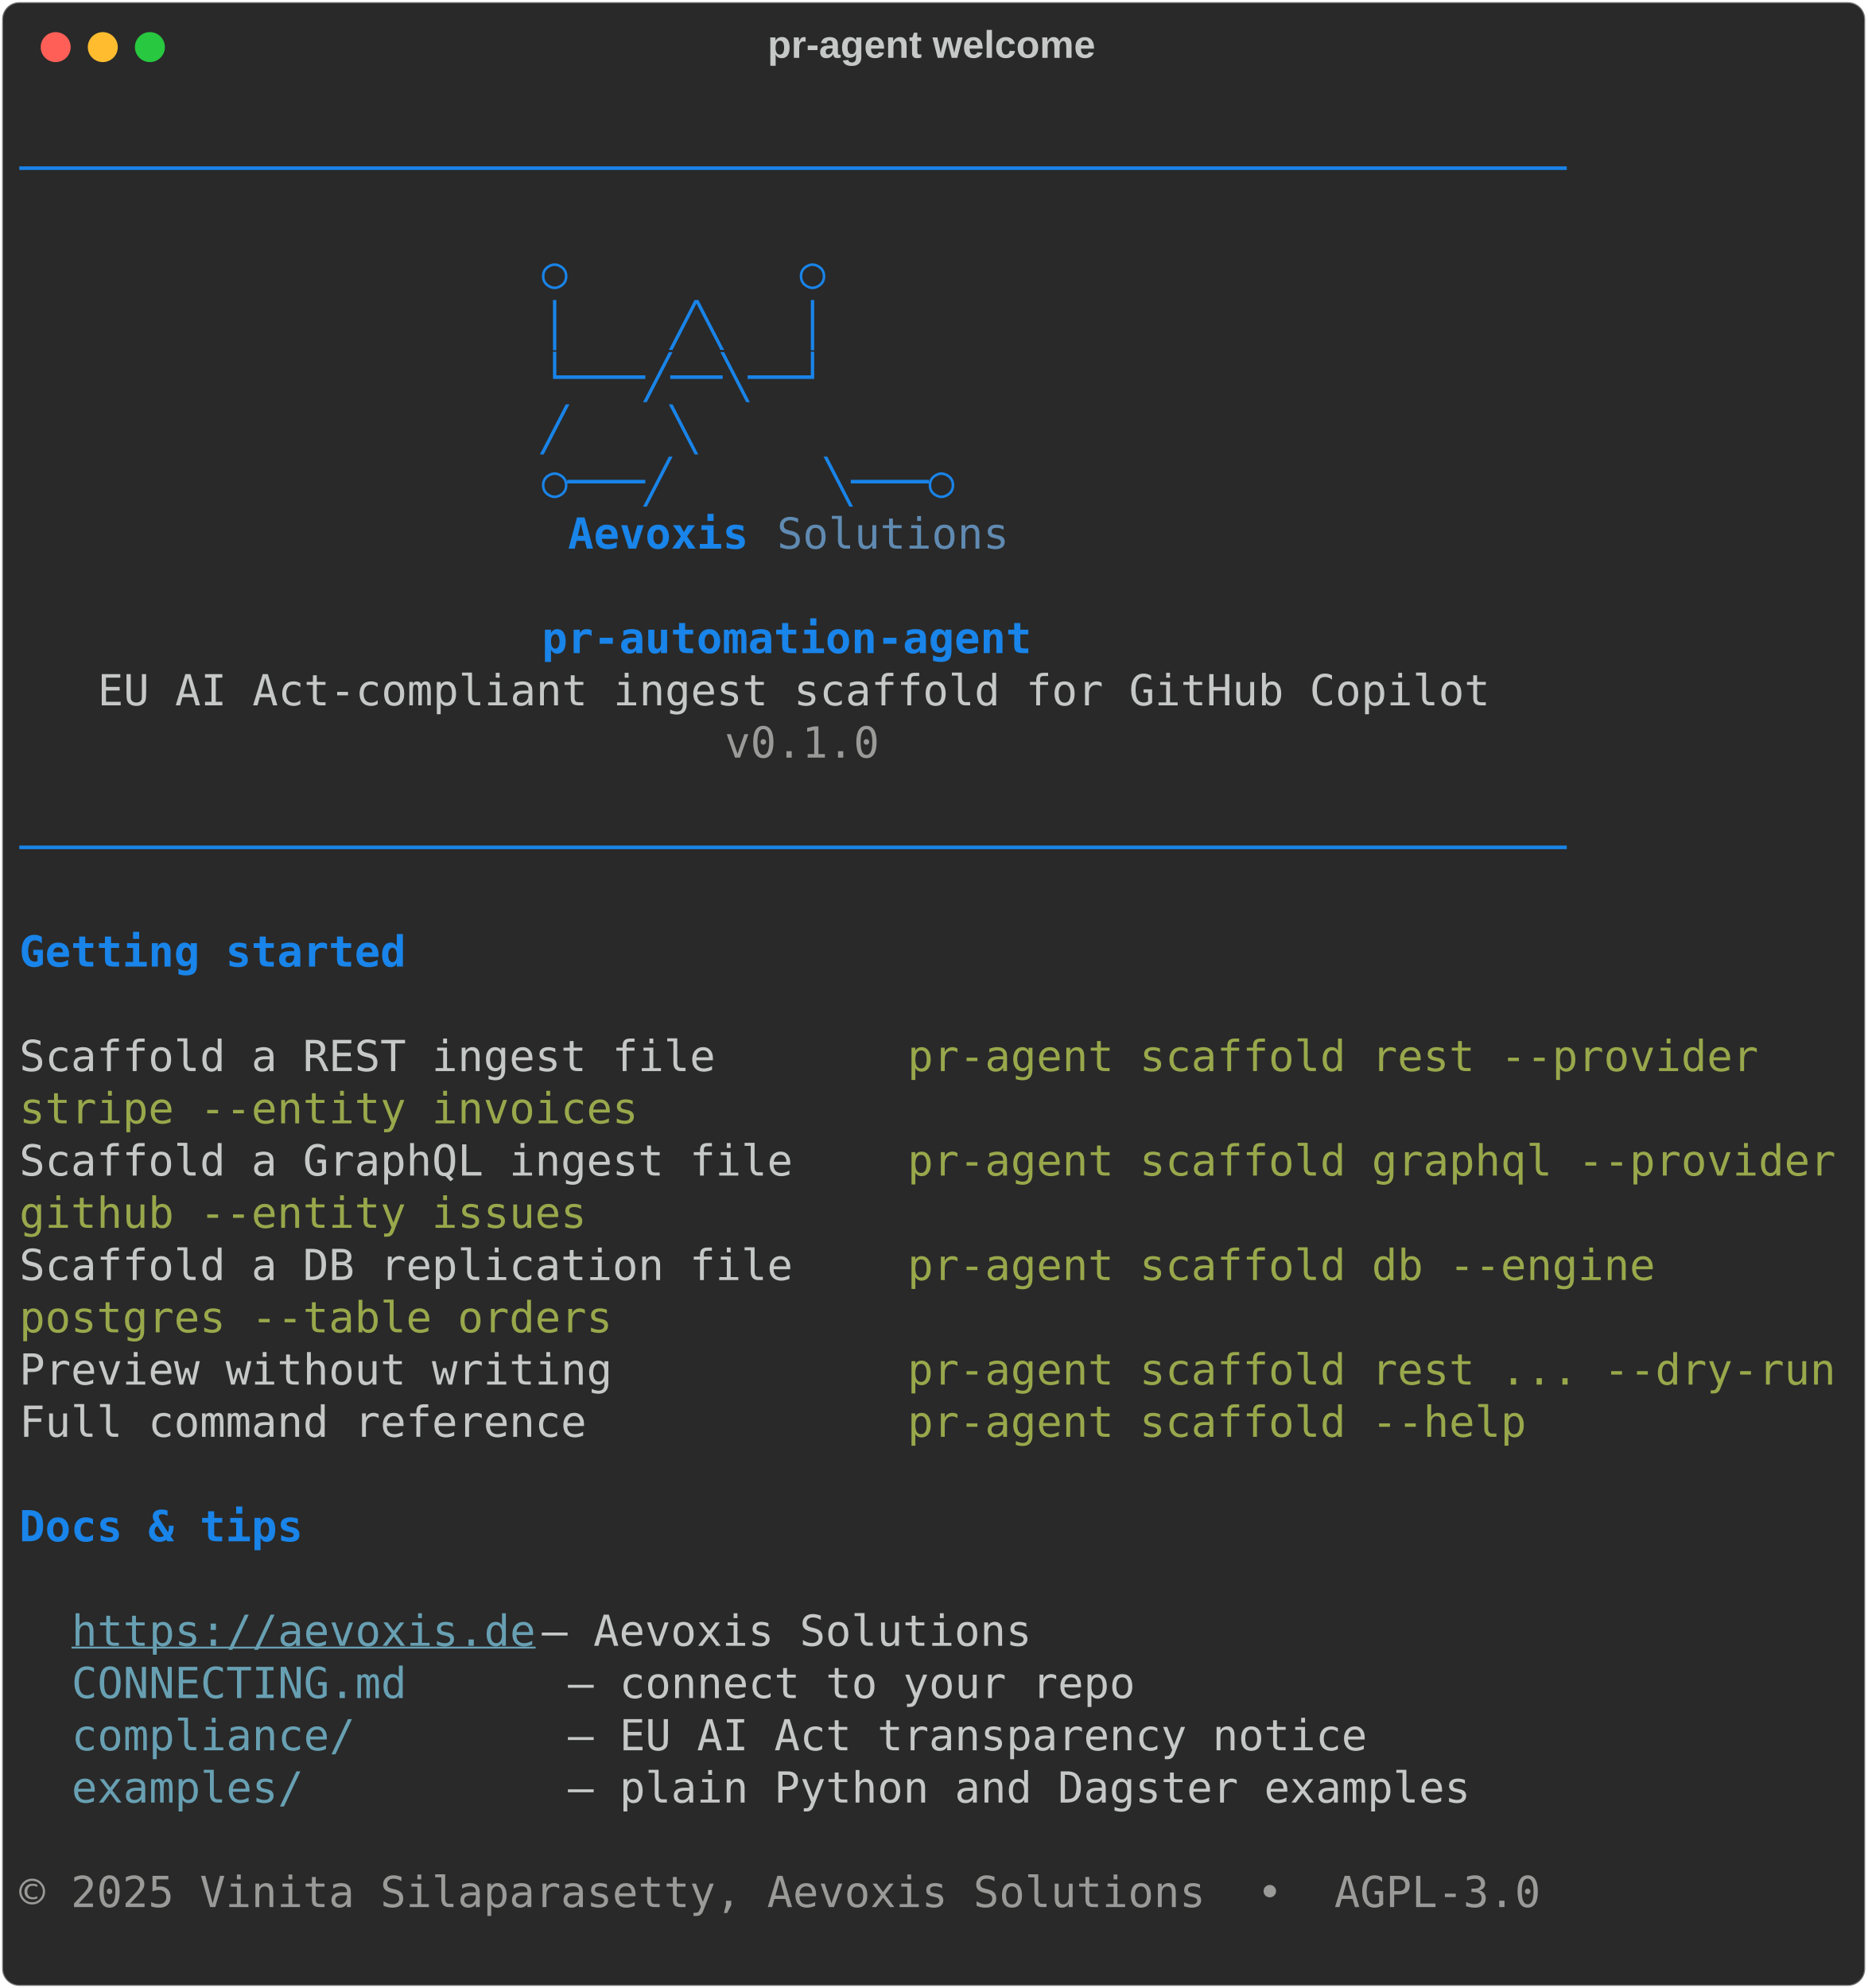
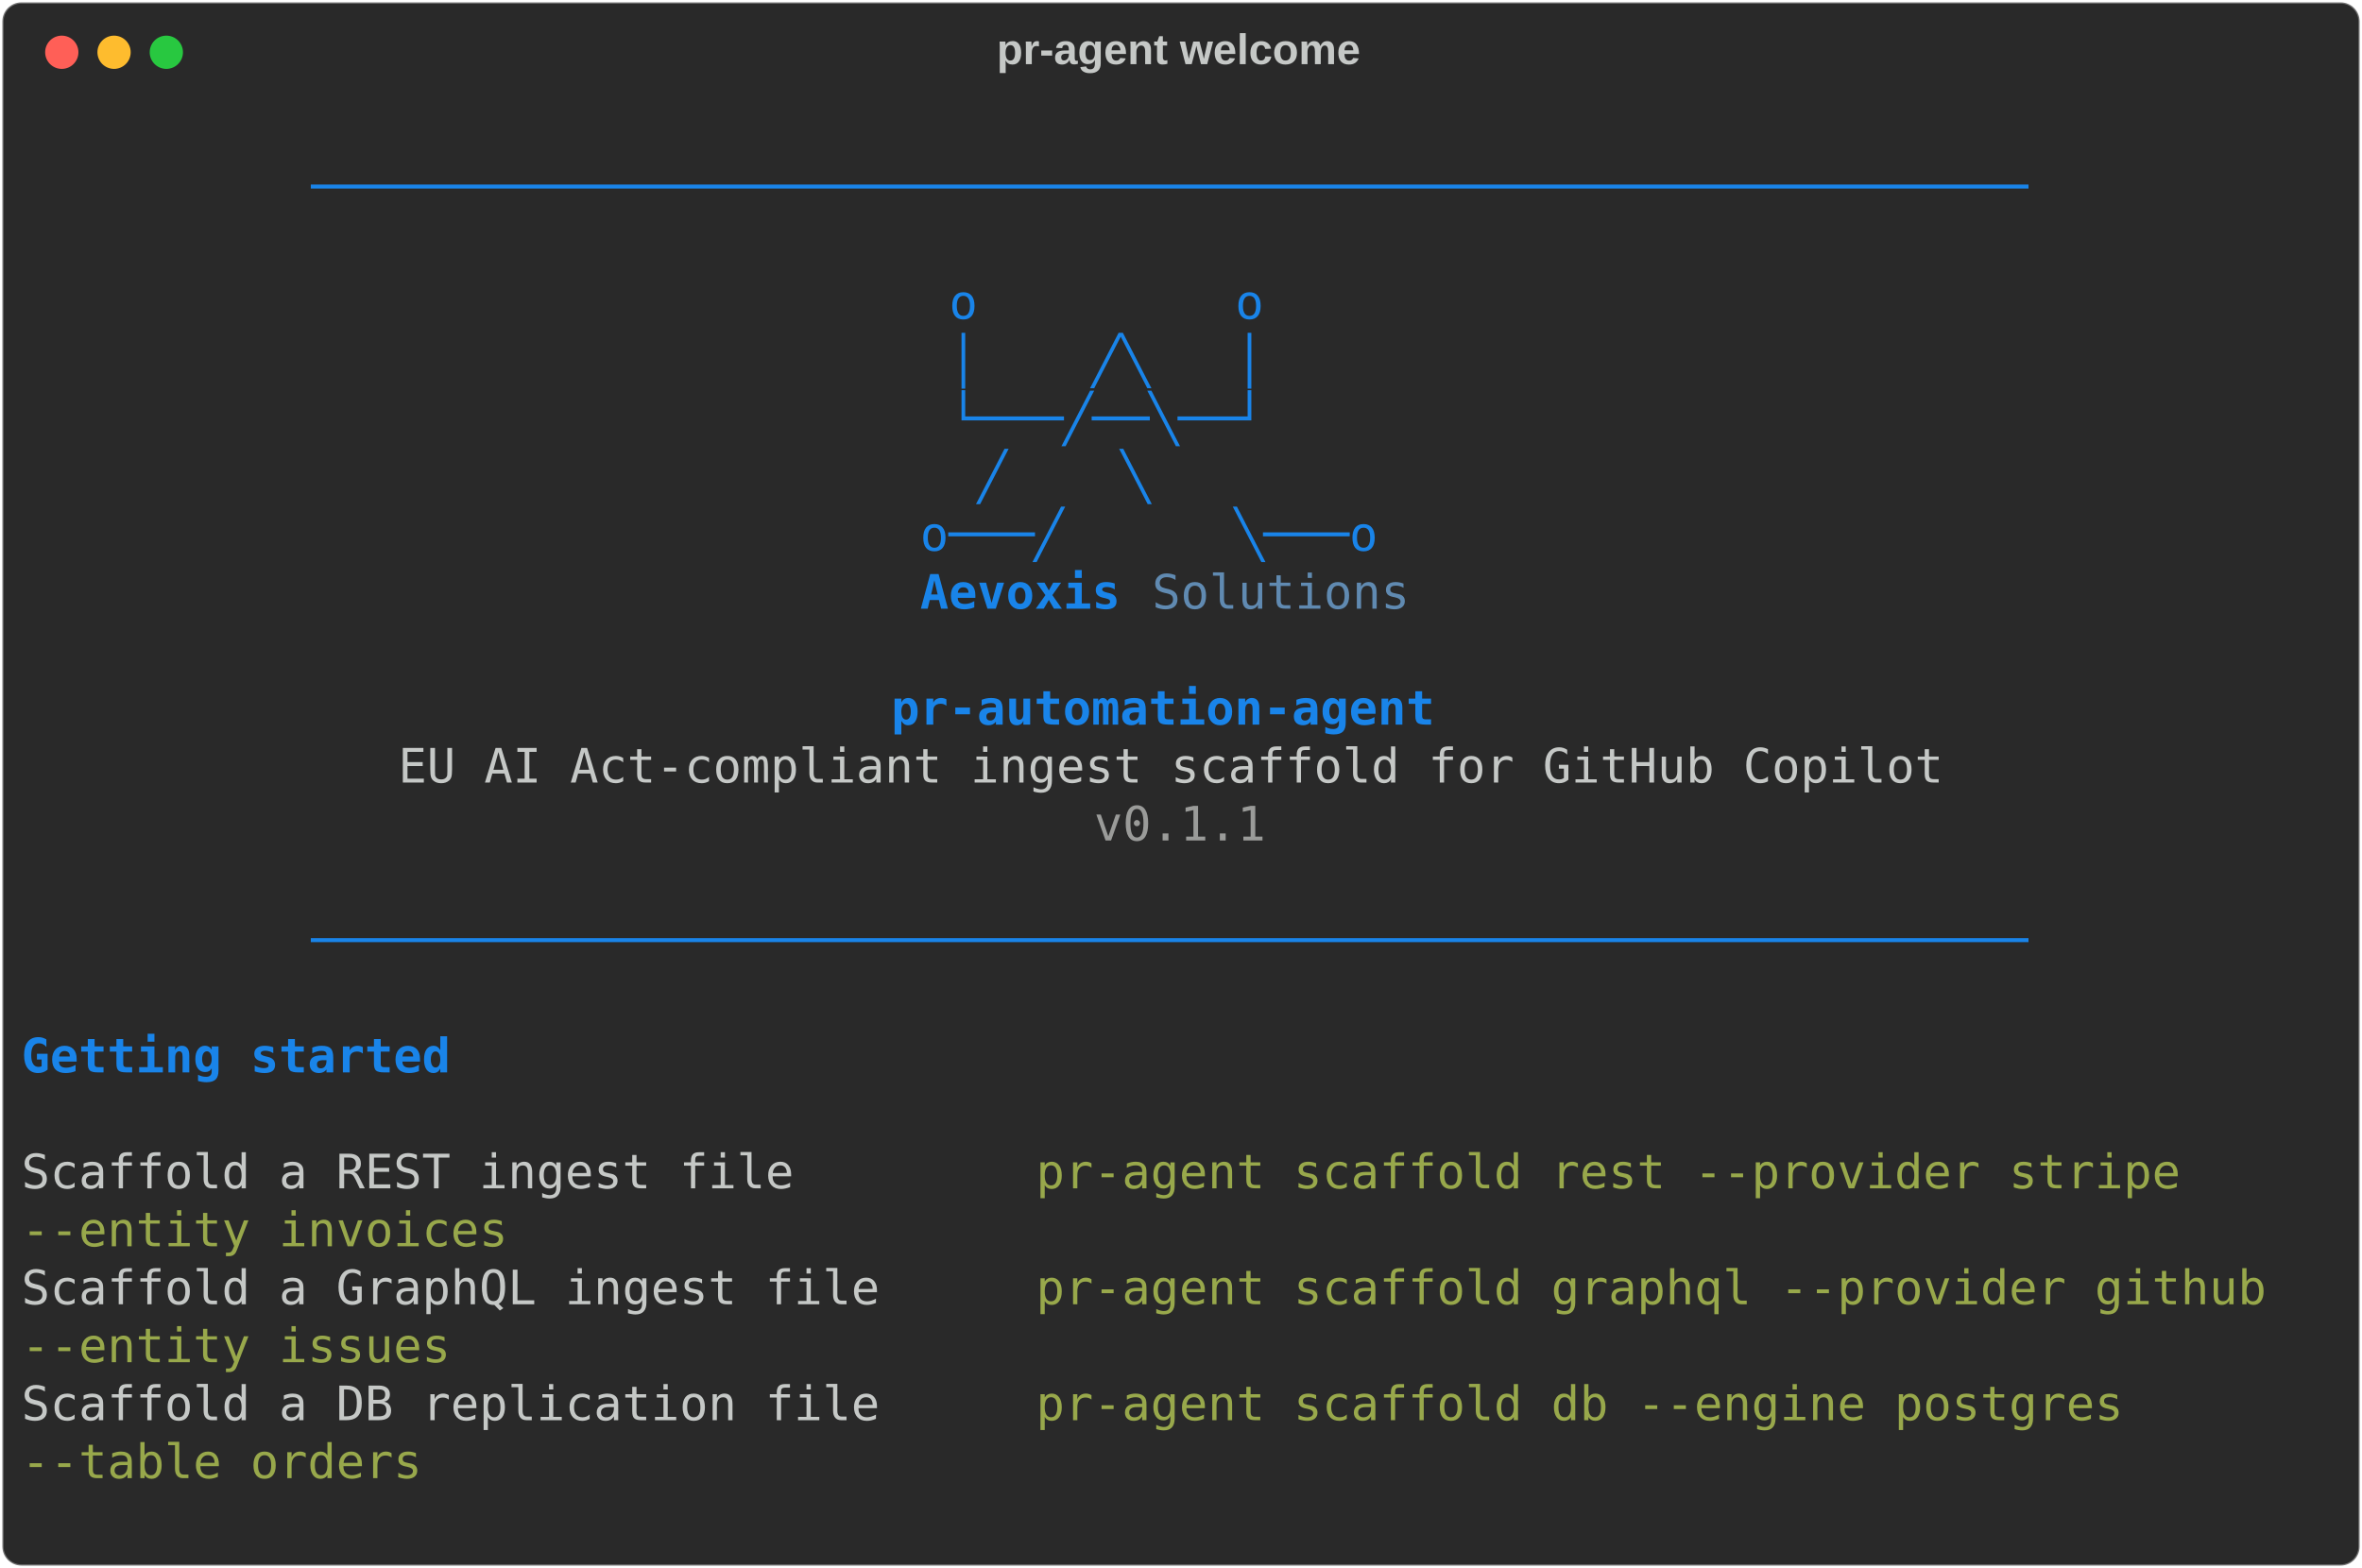
- <svg xmlns="http://www.w3.org/2000/svg" class="rich-terminal" viewBox="0 0 872 928.4">
+ <svg xmlns="http://www.w3.org/2000/svg" class="rich-terminal" viewBox="0 0 994 660.0">
  <style>

    @font-face {
        font-family: "Fira Code";
        src: local("FiraCode-Regular"),
                url("https://cdnjs.cloudflare.com/ajax/libs/firacode/6.2.0/woff2/FiraCode-Regular.woff2") format("woff2"),
                url("https://cdnjs.cloudflare.com/ajax/libs/firacode/6.2.0/woff/FiraCode-Regular.woff") format("woff");
        font-style: normal;
        font-weight: 400;
    }
    @font-face {
        font-family: "Fira Code";
        src: local("FiraCode-Bold"),
                url("https://cdnjs.cloudflare.com/ajax/libs/firacode/6.2.0/woff2/FiraCode-Bold.woff2") format("woff2"),
                url("https://cdnjs.cloudflare.com/ajax/libs/firacode/6.2.0/woff/FiraCode-Bold.woff") format("woff");
        font-style: bold;
        font-weight: 700;
    }

-     .terminal-883440069-matrix {
+     .terminal-1725491892-matrix {
        font-family: Fira Code, monospace;
        font-size: 20px;
        line-height: 24.4px;
        font-variant-east-asian: full-width;
    }

-     .terminal-883440069-title {
+     .terminal-1725491892-title {
        font-size: 18px;
        font-weight: bold;
        font-family: arial;
    }

-     .terminal-883440069-r1 { fill: #c5c8c6 }
- .terminal-883440069-r2 { fill: #1984e9 }
- .terminal-883440069-r3 { fill: #1984e9;font-weight: bold }
- .terminal-883440069-r4 { fill: #608ab1 }
- .terminal-883440069-r5 { fill: #9a9b99 }
- .terminal-883440069-r6 { fill: #98a84b }
- .terminal-883440069-r7 { fill: #68a0b3;text-decoration: underline; }
- .terminal-883440069-r8 { fill: #68a0b3 }
+     .terminal-1725491892-r1 { fill: #c5c8c6 }
+ .terminal-1725491892-r2 { fill: #1984e9 }
+ .terminal-1725491892-r3 { fill: #1984e9;font-weight: bold }
+ .terminal-1725491892-r4 { fill: #608ab1 }
+ .terminal-1725491892-r5 { fill: #9a9b99 }
+ .terminal-1725491892-r6 { fill: #98a84b }
    </style>
  <defs>
-     <clipPath id="terminal-883440069-clip-terminal">
-       <rect x="0" y="0" width="853.0" height="877.4" />
-     </clipPath>
-     <clipPath id="terminal-883440069-line-0">
-       <rect x="0" y="1.5" width="854" height="24.65" />
-     </clipPath>
-     <clipPath id="terminal-883440069-line-1">
-       <rect x="0" y="25.9" width="854" height="24.65" />
-     </clipPath>
-     <clipPath id="terminal-883440069-line-2">
-       <rect x="0" y="50.3" width="854" height="24.65" />
-     </clipPath>
-     <clipPath id="terminal-883440069-line-3">
-       <rect x="0" y="74.7" width="854" height="24.65" />
-     </clipPath>
-     <clipPath id="terminal-883440069-line-4">
-       <rect x="0" y="99.1" width="854" height="24.65" />
-     </clipPath>
-     <clipPath id="terminal-883440069-line-5">
-       <rect x="0" y="123.5" width="854" height="24.65" />
-     </clipPath>
-     <clipPath id="terminal-883440069-line-6">
-       <rect x="0" y="147.9" width="854" height="24.65" />
-     </clipPath>
-     <clipPath id="terminal-883440069-line-7">
-       <rect x="0" y="172.3" width="854" height="24.65" />
-     </clipPath>
-     <clipPath id="terminal-883440069-line-8">
-       <rect x="0" y="196.7" width="854" height="24.65" />
-     </clipPath>
-     <clipPath id="terminal-883440069-line-9">
-       <rect x="0" y="221.1" width="854" height="24.65" />
-     </clipPath>
-     <clipPath id="terminal-883440069-line-10">
-       <rect x="0" y="245.5" width="854" height="24.65" />
-     </clipPath>
-     <clipPath id="terminal-883440069-line-11">
-       <rect x="0" y="269.9" width="854" height="24.65" />
-     </clipPath>
-     <clipPath id="terminal-883440069-line-12">
-       <rect x="0" y="294.3" width="854" height="24.65" />
-     </clipPath>
-     <clipPath id="terminal-883440069-line-13">
-       <rect x="0" y="318.7" width="854" height="24.65" />
-     </clipPath>
-     <clipPath id="terminal-883440069-line-14">
-       <rect x="0" y="343.1" width="854" height="24.65" />
-     </clipPath>
-     <clipPath id="terminal-883440069-line-15">
-       <rect x="0" y="367.5" width="854" height="24.65" />
-     </clipPath>
-     <clipPath id="terminal-883440069-line-16">
-       <rect x="0" y="391.9" width="854" height="24.65" />
-     </clipPath>
-     <clipPath id="terminal-883440069-line-17">
-       <rect x="0" y="416.3" width="854" height="24.65" />
-     </clipPath>
-     <clipPath id="terminal-883440069-line-18">
-       <rect x="0" y="440.7" width="854" height="24.65" />
-     </clipPath>
-     <clipPath id="terminal-883440069-line-19">
-       <rect x="0" y="465.1" width="854" height="24.65" />
-     </clipPath>
-     <clipPath id="terminal-883440069-line-20">
-       <rect x="0" y="489.5" width="854" height="24.65" />
-     </clipPath>
-     <clipPath id="terminal-883440069-line-21">
-       <rect x="0" y="513.9" width="854" height="24.65" />
-     </clipPath>
-     <clipPath id="terminal-883440069-line-22">
-       <rect x="0" y="538.3" width="854" height="24.65" />
-     </clipPath>
-     <clipPath id="terminal-883440069-line-23">
-       <rect x="0" y="562.7" width="854" height="24.65" />
-     </clipPath>
-     <clipPath id="terminal-883440069-line-24">
-       <rect x="0" y="587.1" width="854" height="24.65" />
-     </clipPath>
-     <clipPath id="terminal-883440069-line-25">
-       <rect x="0" y="611.5" width="854" height="24.65" />
-     </clipPath>
-     <clipPath id="terminal-883440069-line-26">
-       <rect x="0" y="635.9" width="854" height="24.65" />
-     </clipPath>
-     <clipPath id="terminal-883440069-line-27">
-       <rect x="0" y="660.3" width="854" height="24.65" />
-     </clipPath>
-     <clipPath id="terminal-883440069-line-28">
-       <rect x="0" y="684.7" width="854" height="24.65" />
-     </clipPath>
-     <clipPath id="terminal-883440069-line-29">
-       <rect x="0" y="709.1" width="854" height="24.65" />
-     </clipPath>
-     <clipPath id="terminal-883440069-line-30">
-       <rect x="0" y="733.5" width="854" height="24.65" />
-     </clipPath>
-     <clipPath id="terminal-883440069-line-31">
-       <rect x="0" y="757.9" width="854" height="24.65" />
-     </clipPath>
-     <clipPath id="terminal-883440069-line-32">
-       <rect x="0" y="782.3" width="854" height="24.65" />
-     </clipPath>
-     <clipPath id="terminal-883440069-line-33">
-       <rect x="0" y="806.7" width="854" height="24.65" />
-     </clipPath>
-     <clipPath id="terminal-883440069-line-34">
-       <rect x="0" y="831.1" width="854" height="24.65" />
+     <clipPath id="terminal-1725491892-clip-terminal">
+       <rect x="0" y="0" width="975.0" height="609.0" />
+     </clipPath>
+     <clipPath id="terminal-1725491892-line-0">
+       <rect x="0" y="1.5" width="976" height="24.65" />
+     </clipPath>
+     <clipPath id="terminal-1725491892-line-1">
+       <rect x="0" y="25.9" width="976" height="24.65" />
+     </clipPath>
+     <clipPath id="terminal-1725491892-line-2">
+       <rect x="0" y="50.3" width="976" height="24.65" />
+     </clipPath>
+     <clipPath id="terminal-1725491892-line-3">
+       <rect x="0" y="74.7" width="976" height="24.65" />
+     </clipPath>
+     <clipPath id="terminal-1725491892-line-4">
+       <rect x="0" y="99.1" width="976" height="24.65" />
+     </clipPath>
+     <clipPath id="terminal-1725491892-line-5">
+       <rect x="0" y="123.5" width="976" height="24.65" />
+     </clipPath>
+     <clipPath id="terminal-1725491892-line-6">
+       <rect x="0" y="147.9" width="976" height="24.65" />
+     </clipPath>
+     <clipPath id="terminal-1725491892-line-7">
+       <rect x="0" y="172.3" width="976" height="24.65" />
+     </clipPath>
+     <clipPath id="terminal-1725491892-line-8">
+       <rect x="0" y="196.7" width="976" height="24.65" />
+     </clipPath>
+     <clipPath id="terminal-1725491892-line-9">
+       <rect x="0" y="221.1" width="976" height="24.65" />
+     </clipPath>
+     <clipPath id="terminal-1725491892-line-10">
+       <rect x="0" y="245.5" width="976" height="24.65" />
+     </clipPath>
+     <clipPath id="terminal-1725491892-line-11">
+       <rect x="0" y="269.9" width="976" height="24.65" />
+     </clipPath>
+     <clipPath id="terminal-1725491892-line-12">
+       <rect x="0" y="294.3" width="976" height="24.65" />
+     </clipPath>
+     <clipPath id="terminal-1725491892-line-13">
+       <rect x="0" y="318.7" width="976" height="24.65" />
+     </clipPath>
+     <clipPath id="terminal-1725491892-line-14">
+       <rect x="0" y="343.1" width="976" height="24.65" />
+     </clipPath>
+     <clipPath id="terminal-1725491892-line-15">
+       <rect x="0" y="367.5" width="976" height="24.65" />
+     </clipPath>
+     <clipPath id="terminal-1725491892-line-16">
+       <rect x="0" y="391.9" width="976" height="24.65" />
+     </clipPath>
+     <clipPath id="terminal-1725491892-line-17">
+       <rect x="0" y="416.3" width="976" height="24.65" />
+     </clipPath>
+     <clipPath id="terminal-1725491892-line-18">
+       <rect x="0" y="440.7" width="976" height="24.65" />
+     </clipPath>
+     <clipPath id="terminal-1725491892-line-19">
+       <rect x="0" y="465.1" width="976" height="24.65" />
+     </clipPath>
+     <clipPath id="terminal-1725491892-line-20">
+       <rect x="0" y="489.5" width="976" height="24.65" />
+     </clipPath>
+     <clipPath id="terminal-1725491892-line-21">
+       <rect x="0" y="513.9" width="976" height="24.65" />
+     </clipPath>
+     <clipPath id="terminal-1725491892-line-22">
+       <rect x="0" y="538.3" width="976" height="24.65" />
+     </clipPath>
+     <clipPath id="terminal-1725491892-line-23">
+       <rect x="0" y="562.7" width="976" height="24.65" />
    </clipPath>
  </defs>
-   <rect fill="#292929" stroke="rgba(255,255,255,0.35)" stroke-width="1" x="1" y="1" width="870" height="926.4" rx="8" />
-   <text class="terminal-883440069-title" fill="#c5c8c6" text-anchor="middle" x="435" y="27">pr-agent welcome</text>
+   <rect fill="#292929" stroke="rgba(255,255,255,0.35)" stroke-width="1" x="1" y="1" width="992" height="658" rx="8" />
+   <text class="terminal-1725491892-title" fill="#c5c8c6" text-anchor="middle" x="496" y="27">pr-agent welcome</text>
  <g transform="translate(26,22)">
    <circle cx="0" cy="0" r="7" fill="#ff5f57" />
    <circle cx="22" cy="0" r="7" fill="#febc2e" />
    <circle cx="44" cy="0" r="7" fill="#28c840" />
  </g>
-   <g transform="translate(9, 41)" clip-path="url(#terminal-883440069-clip-terminal)">
-     <g class="terminal-883440069-matrix">
-       <text class="terminal-883440069-r1" x="854" y="20" textLength="12.2" clip-path="url(#terminal-883440069-line-0)">
- </text>
-       <text class="terminal-883440069-r2" x="0" y="44.4" textLength="732" clip-path="url(#terminal-883440069-line-1)">────────────────────────────────────────────────────────────</text>
-       <text class="terminal-883440069-r1" x="854" y="44.4" textLength="12.2" clip-path="url(#terminal-883440069-line-1)">
- </text>
-       <text class="terminal-883440069-r1" x="854" y="68.8" textLength="12.2" clip-path="url(#terminal-883440069-line-2)">
- </text>
-       <text class="terminal-883440069-r2" x="244" y="93.2" textLength="244" clip-path="url(#terminal-883440069-line-3)">    ○         ○     </text>
-       <text class="terminal-883440069-r1" x="854" y="93.2" textLength="12.2" clip-path="url(#terminal-883440069-line-3)">
- </text>
-       <text class="terminal-883440069-r2" x="244" y="117.6" textLength="244" clip-path="url(#terminal-883440069-line-4)">    │    ╱╲   │     </text>
-       <text class="terminal-883440069-r1" x="854" y="117.6" textLength="12.2" clip-path="url(#terminal-883440069-line-4)">
- </text>
-       <text class="terminal-883440069-r2" x="244" y="142" textLength="244" clip-path="url(#terminal-883440069-line-5)">    └───╱──╲──┘     </text>
-       <text class="terminal-883440069-r1" x="854" y="142" textLength="12.2" clip-path="url(#terminal-883440069-line-5)">
- </text>
-       <text class="terminal-883440069-r2" x="244" y="166.4" textLength="244" clip-path="url(#terminal-883440069-line-6)">       ╱    ╲       </text>
-       <text class="terminal-883440069-r1" x="854" y="166.4" textLength="12.2" clip-path="url(#terminal-883440069-line-6)">
- </text>
-       <text class="terminal-883440069-r2" x="244" y="190.8" textLength="244" clip-path="url(#terminal-883440069-line-7)">  ○───╱      ╲───○  </text>
-       <text class="terminal-883440069-r1" x="854" y="190.8" textLength="12.2" clip-path="url(#terminal-883440069-line-7)">
- </text>
-       <text class="terminal-883440069-r3" x="256.2" y="215.2" textLength="85.4" clip-path="url(#terminal-883440069-line-8)">Aevoxis</text>
-       <text class="terminal-883440069-r4" x="353.8" y="215.2" textLength="109.8" clip-path="url(#terminal-883440069-line-8)">Solutions</text>
-       <text class="terminal-883440069-r1" x="854" y="215.2" textLength="12.2" clip-path="url(#terminal-883440069-line-8)">
- </text>
-       <text class="terminal-883440069-r1" x="854" y="239.6" textLength="12.2" clip-path="url(#terminal-883440069-line-9)">
- </text>
-       <text class="terminal-883440069-r3" x="244" y="264" textLength="231.8" clip-path="url(#terminal-883440069-line-10)">pr-automation-agent</text>
-       <text class="terminal-883440069-r1" x="854" y="264" textLength="12.2" clip-path="url(#terminal-883440069-line-10)">
- </text>
-       <text class="terminal-883440069-r1" x="36.6" y="288.4" textLength="658.8" clip-path="url(#terminal-883440069-line-11)">EU AI Act-compliant ingest scaffold for GitHub Copilot</text>
-       <text class="terminal-883440069-r1" x="854" y="288.4" textLength="12.2" clip-path="url(#terminal-883440069-line-11)">
- </text>
-       <text class="terminal-883440069-r5" x="329.4" y="312.8" textLength="73.2" clip-path="url(#terminal-883440069-line-12)">v0.1.0</text>
-       <text class="terminal-883440069-r1" x="854" y="312.8" textLength="12.2" clip-path="url(#terminal-883440069-line-12)">
- </text>
-       <text class="terminal-883440069-r1" x="854" y="337.2" textLength="12.2" clip-path="url(#terminal-883440069-line-13)">
- </text>
-       <text class="terminal-883440069-r2" x="0" y="361.6" textLength="732" clip-path="url(#terminal-883440069-line-14)">────────────────────────────────────────────────────────────</text>
-       <text class="terminal-883440069-r1" x="854" y="361.6" textLength="12.2" clip-path="url(#terminal-883440069-line-14)">
- </text>
-       <text class="terminal-883440069-r1" x="854" y="386" textLength="12.2" clip-path="url(#terminal-883440069-line-15)">
- </text>
-       <text class="terminal-883440069-r3" x="0" y="410.4" textLength="207.4" clip-path="url(#terminal-883440069-line-16)">  Getting started</text>
-       <text class="terminal-883440069-r1" x="854" y="410.4" textLength="12.2" clip-path="url(#terminal-883440069-line-16)">
- </text>
-       <text class="terminal-883440069-r1" x="854" y="434.8" textLength="12.2" clip-path="url(#terminal-883440069-line-17)">
- </text>
-       <text class="terminal-883440069-r1" x="0" y="459.2" textLength="414.8" clip-path="url(#terminal-883440069-line-18)">  Scaffold a REST ingest file     </text>
-       <text class="terminal-883440069-r6" x="414.8" y="459.2" textLength="414.8" clip-path="url(#terminal-883440069-line-18)">pr-agent scaffold rest --provider </text>
-       <text class="terminal-883440069-r1" x="854" y="459.2" textLength="12.2" clip-path="url(#terminal-883440069-line-18)">
- </text>
-       <text class="terminal-883440069-r6" x="0" y="483.6" textLength="292.8" clip-path="url(#terminal-883440069-line-19)">stripe --entity invoices</text>
-       <text class="terminal-883440069-r1" x="854" y="483.6" textLength="12.2" clip-path="url(#terminal-883440069-line-19)">
- </text>
-       <text class="terminal-883440069-r1" x="0" y="508" textLength="414.8" clip-path="url(#terminal-883440069-line-20)">  Scaffold a GraphQL ingest file  </text>
-       <text class="terminal-883440069-r6" x="414.8" y="508" textLength="439.2" clip-path="url(#terminal-883440069-line-20)">pr-agent scaffold graphql --provider</text>
-       <text class="terminal-883440069-r1" x="854" y="508" textLength="12.2" clip-path="url(#terminal-883440069-line-20)">
- </text>
-       <text class="terminal-883440069-r6" x="0" y="532.4" textLength="268.4" clip-path="url(#terminal-883440069-line-21)">github --entity issues</text>
-       <text class="terminal-883440069-r1" x="854" y="532.4" textLength="12.2" clip-path="url(#terminal-883440069-line-21)">
- </text>
-       <text class="terminal-883440069-r1" x="0" y="556.8" textLength="414.8" clip-path="url(#terminal-883440069-line-22)">  Scaffold a DB replication file  </text>
-       <text class="terminal-883440069-r6" x="414.8" y="556.8" textLength="366" clip-path="url(#terminal-883440069-line-22)">pr-agent scaffold db --engine </text>
-       <text class="terminal-883440069-r1" x="854" y="556.8" textLength="12.2" clip-path="url(#terminal-883440069-line-22)">
- </text>
-       <text class="terminal-883440069-r6" x="0" y="581.2" textLength="280.6" clip-path="url(#terminal-883440069-line-23)">postgres --table orders</text>
-       <text class="terminal-883440069-r1" x="854" y="581.2" textLength="12.2" clip-path="url(#terminal-883440069-line-23)">
- </text>
-       <text class="terminal-883440069-r1" x="0" y="605.6" textLength="414.8" clip-path="url(#terminal-883440069-line-24)">  Preview without writing         </text>
-       <text class="terminal-883440069-r6" x="414.8" y="605.6" textLength="439.2" clip-path="url(#terminal-883440069-line-24)">pr-agent scaffold rest ... --dry-run</text>
-       <text class="terminal-883440069-r1" x="854" y="605.6" textLength="12.2" clip-path="url(#terminal-883440069-line-24)">
- </text>
-       <text class="terminal-883440069-r1" x="0" y="630" textLength="414.8" clip-path="url(#terminal-883440069-line-25)">  Full command reference          </text>
-       <text class="terminal-883440069-r6" x="414.8" y="630" textLength="292.8" clip-path="url(#terminal-883440069-line-25)">pr-agent scaffold --help</text>
-       <text class="terminal-883440069-r1" x="854" y="630" textLength="12.2" clip-path="url(#terminal-883440069-line-25)">
- </text>
-       <text class="terminal-883440069-r1" x="854" y="654.4" textLength="12.2" clip-path="url(#terminal-883440069-line-26)">
- </text>
-       <text class="terminal-883440069-r3" x="0" y="678.8" textLength="158.6" clip-path="url(#terminal-883440069-line-27)">  Docs &amp; tips</text>
-       <text class="terminal-883440069-r1" x="854" y="678.8" textLength="12.2" clip-path="url(#terminal-883440069-line-27)">
- </text>
-       <text class="terminal-883440069-r1" x="854" y="703.2" textLength="12.2" clip-path="url(#terminal-883440069-line-28)">
- </text>
-       <text class="terminal-883440069-r7" x="24.4" y="727.6" textLength="219.6" clip-path="url(#terminal-883440069-line-29)">https://aevoxis.de</text>
-       <text class="terminal-883440069-r1" x="244" y="727.6" textLength="268.4" clip-path="url(#terminal-883440069-line-29)">   — Aevoxis Solutions</text>
-       <text class="terminal-883440069-r1" x="854" y="727.6" textLength="12.2" clip-path="url(#terminal-883440069-line-29)">
- </text>
-       <text class="terminal-883440069-r8" x="24.4" y="752" textLength="231.8" clip-path="url(#terminal-883440069-line-30)">CONNECTING.md      </text>
-       <text class="terminal-883440069-r1" x="256.2" y="752" textLength="305" clip-path="url(#terminal-883440069-line-30)">   — connect to your repo</text>
-       <text class="terminal-883440069-r1" x="854" y="752" textLength="12.2" clip-path="url(#terminal-883440069-line-30)">
- </text>
-       <text class="terminal-883440069-r8" x="24.4" y="776.4" textLength="231.8" clip-path="url(#terminal-883440069-line-31)">compliance/        </text>
-       <text class="terminal-883440069-r1" x="256.2" y="776.4" textLength="414.8" clip-path="url(#terminal-883440069-line-31)">   — EU AI Act transparency notice</text>
-       <text class="terminal-883440069-r1" x="854" y="776.4" textLength="12.2" clip-path="url(#terminal-883440069-line-31)">
- </text>
-       <text class="terminal-883440069-r8" x="24.4" y="800.8" textLength="231.8" clip-path="url(#terminal-883440069-line-32)">examples/          </text>
-       <text class="terminal-883440069-r1" x="256.2" y="800.8" textLength="463.6" clip-path="url(#terminal-883440069-line-32)">   — plain Python and Dagster examples</text>
-       <text class="terminal-883440069-r1" x="854" y="800.8" textLength="12.2" clip-path="url(#terminal-883440069-line-32)">
- </text>
-       <text class="terminal-883440069-r1" x="854" y="825.2" textLength="12.2" clip-path="url(#terminal-883440069-line-33)">
- </text>
-       <text class="terminal-883440069-r5" x="0" y="849.6" textLength="719.8" clip-path="url(#terminal-883440069-line-34)">© 2025 Vinita Silaparasetty, Aevoxis Solutions  •  AGPL-3.0</text>
-       <text class="terminal-883440069-r1" x="854" y="849.6" textLength="12.2" clip-path="url(#terminal-883440069-line-34)">
- </text>
-       <text class="terminal-883440069-r1" x="854" y="874" textLength="12.2" clip-path="url(#terminal-883440069-line-35)">
+   <g transform="translate(9, 41)" clip-path="url(#terminal-1725491892-clip-terminal)">
+     <g class="terminal-1725491892-matrix">
+       <text class="terminal-1725491892-r1" x="976" y="20" textLength="12.2" clip-path="url(#terminal-1725491892-line-0)">
+ </text>
+       <text class="terminal-1725491892-r2" x="122" y="44.4" textLength="732" clip-path="url(#terminal-1725491892-line-1)">────────────────────────────────────────────────────────────</text>
+       <text class="terminal-1725491892-r1" x="976" y="44.4" textLength="12.2" clip-path="url(#terminal-1725491892-line-1)">
+ </text>
+       <text class="terminal-1725491892-r1" x="976" y="68.8" textLength="12.2" clip-path="url(#terminal-1725491892-line-2)">
+ </text>
+       <text class="terminal-1725491892-r2" x="390.4" y="93.2" textLength="183" clip-path="url(#terminal-1725491892-line-3)">    o         o</text>
+       <text class="terminal-1725491892-r1" x="976" y="93.2" textLength="12.2" clip-path="url(#terminal-1725491892-line-3)">
+ </text>
+       <text class="terminal-1725491892-r2" x="390.4" y="117.6" textLength="183" clip-path="url(#terminal-1725491892-line-4)">    │    ╱╲   │</text>
+       <text class="terminal-1725491892-r1" x="976" y="117.6" textLength="12.2" clip-path="url(#terminal-1725491892-line-4)">
+ </text>
+       <text class="terminal-1725491892-r2" x="390.4" y="142" textLength="183" clip-path="url(#terminal-1725491892-line-5)">    └───╱──╲──┘</text>
+       <text class="terminal-1725491892-r1" x="976" y="142" textLength="12.2" clip-path="url(#terminal-1725491892-line-5)">
+ </text>
+       <text class="terminal-1725491892-r2" x="402.6" y="166.4" textLength="158.6" clip-path="url(#terminal-1725491892-line-6)">       ╱    ╲</text>
+       <text class="terminal-1725491892-r1" x="976" y="166.4" textLength="12.2" clip-path="url(#terminal-1725491892-line-6)">
+ </text>
+       <text class="terminal-1725491892-r2" x="378.2" y="190.8" textLength="219.6" clip-path="url(#terminal-1725491892-line-7)">  o───╱      ╲───o</text>
+       <text class="terminal-1725491892-r1" x="976" y="190.8" textLength="12.2" clip-path="url(#terminal-1725491892-line-7)">
+ </text>
+       <text class="terminal-1725491892-r3" x="378.2" y="215.2" textLength="97.6" clip-path="url(#terminal-1725491892-line-8)"> Aevoxis</text>
+       <text class="terminal-1725491892-r4" x="475.8" y="215.2" textLength="122" clip-path="url(#terminal-1725491892-line-8)"> Solutions</text>
+       <text class="terminal-1725491892-r1" x="976" y="215.2" textLength="12.2" clip-path="url(#terminal-1725491892-line-8)">
+ </text>
+       <text class="terminal-1725491892-r1" x="976" y="239.6" textLength="12.2" clip-path="url(#terminal-1725491892-line-9)">
+ </text>
+       <text class="terminal-1725491892-r3" x="366" y="264" textLength="231.8" clip-path="url(#terminal-1725491892-line-10)">pr-automation-agent</text>
+       <text class="terminal-1725491892-r1" x="976" y="264" textLength="12.2" clip-path="url(#terminal-1725491892-line-10)">
+ </text>
+       <text class="terminal-1725491892-r1" x="158.6" y="288.4" textLength="658.8" clip-path="url(#terminal-1725491892-line-11)">EU AI Act-compliant ingest scaffold for GitHub Copilot</text>
+       <text class="terminal-1725491892-r1" x="976" y="288.4" textLength="12.2" clip-path="url(#terminal-1725491892-line-11)">
+ </text>
+       <text class="terminal-1725491892-r5" x="451.4" y="312.8" textLength="73.2" clip-path="url(#terminal-1725491892-line-12)">v0.1.1</text>
+       <text class="terminal-1725491892-r1" x="976" y="312.8" textLength="12.2" clip-path="url(#terminal-1725491892-line-12)">
+ </text>
+       <text class="terminal-1725491892-r1" x="976" y="337.2" textLength="12.2" clip-path="url(#terminal-1725491892-line-13)">
+ </text>
+       <text class="terminal-1725491892-r2" x="122" y="361.6" textLength="732" clip-path="url(#terminal-1725491892-line-14)">────────────────────────────────────────────────────────────</text>
+       <text class="terminal-1725491892-r1" x="976" y="361.6" textLength="12.2" clip-path="url(#terminal-1725491892-line-14)">
+ </text>
+       <text class="terminal-1725491892-r1" x="976" y="386" textLength="12.2" clip-path="url(#terminal-1725491892-line-15)">
+ </text>
+       <text class="terminal-1725491892-r3" x="0" y="410.4" textLength="207.4" clip-path="url(#terminal-1725491892-line-16)">  Getting started</text>
+       <text class="terminal-1725491892-r1" x="976" y="410.4" textLength="12.2" clip-path="url(#terminal-1725491892-line-16)">
+ </text>
+       <text class="terminal-1725491892-r1" x="976" y="434.8" textLength="12.2" clip-path="url(#terminal-1725491892-line-17)">
+ </text>
+       <text class="terminal-1725491892-r1" x="0" y="459.2" textLength="427" clip-path="url(#terminal-1725491892-line-18)">  Scaffold a REST ingest file      </text>
+       <text class="terminal-1725491892-r6" x="427" y="459.2" textLength="500.2" clip-path="url(#terminal-1725491892-line-18)">pr-agent scaffold rest --provider stripe </text>
+       <text class="terminal-1725491892-r1" x="976" y="459.2" textLength="12.2" clip-path="url(#terminal-1725491892-line-18)">
+ </text>
+       <text class="terminal-1725491892-r6" x="0" y="483.6" textLength="207.4" clip-path="url(#terminal-1725491892-line-19)">--entity invoices</text>
+       <text class="terminal-1725491892-r1" x="976" y="483.6" textLength="12.2" clip-path="url(#terminal-1725491892-line-19)">
+ </text>
+       <text class="terminal-1725491892-r1" x="0" y="508" textLength="427" clip-path="url(#terminal-1725491892-line-20)">  Scaffold a GraphQL ingest file   </text>
+       <text class="terminal-1725491892-r6" x="427" y="508" textLength="536.8" clip-path="url(#terminal-1725491892-line-20)">pr-agent scaffold graphql --provider github </text>
+       <text class="terminal-1725491892-r1" x="976" y="508" textLength="12.2" clip-path="url(#terminal-1725491892-line-20)">
+ </text>
+       <text class="terminal-1725491892-r6" x="0" y="532.4" textLength="183" clip-path="url(#terminal-1725491892-line-21)">--entity issues</text>
+       <text class="terminal-1725491892-r1" x="976" y="532.4" textLength="12.2" clip-path="url(#terminal-1725491892-line-21)">
+ </text>
+       <text class="terminal-1725491892-r1" x="0" y="556.8" textLength="427" clip-path="url(#terminal-1725491892-line-22)">  Scaffold a DB replication file   </text>
+       <text class="terminal-1725491892-r6" x="427" y="556.8" textLength="475.8" clip-path="url(#terminal-1725491892-line-22)">pr-agent scaffold db --engine postgres </text>
+       <text class="terminal-1725491892-r1" x="976" y="556.8" textLength="12.2" clip-path="url(#terminal-1725491892-line-22)">
+ </text>
+       <text class="terminal-1725491892-r6" x="0" y="581.2" textLength="170.8" clip-path="url(#terminal-1725491892-line-23)">--table orders</text>
+       <text class="terminal-1725491892-r1" x="976" y="581.2" textLength="12.2" clip-path="url(#terminal-1725491892-line-23)">
+ </text>
+       <text class="terminal-1725491892-r1" x="976" y="605.6" textLength="12.2" clip-path="url(#terminal-1725491892-line-24)">
</text>
    </g>
  </g>
</svg>
